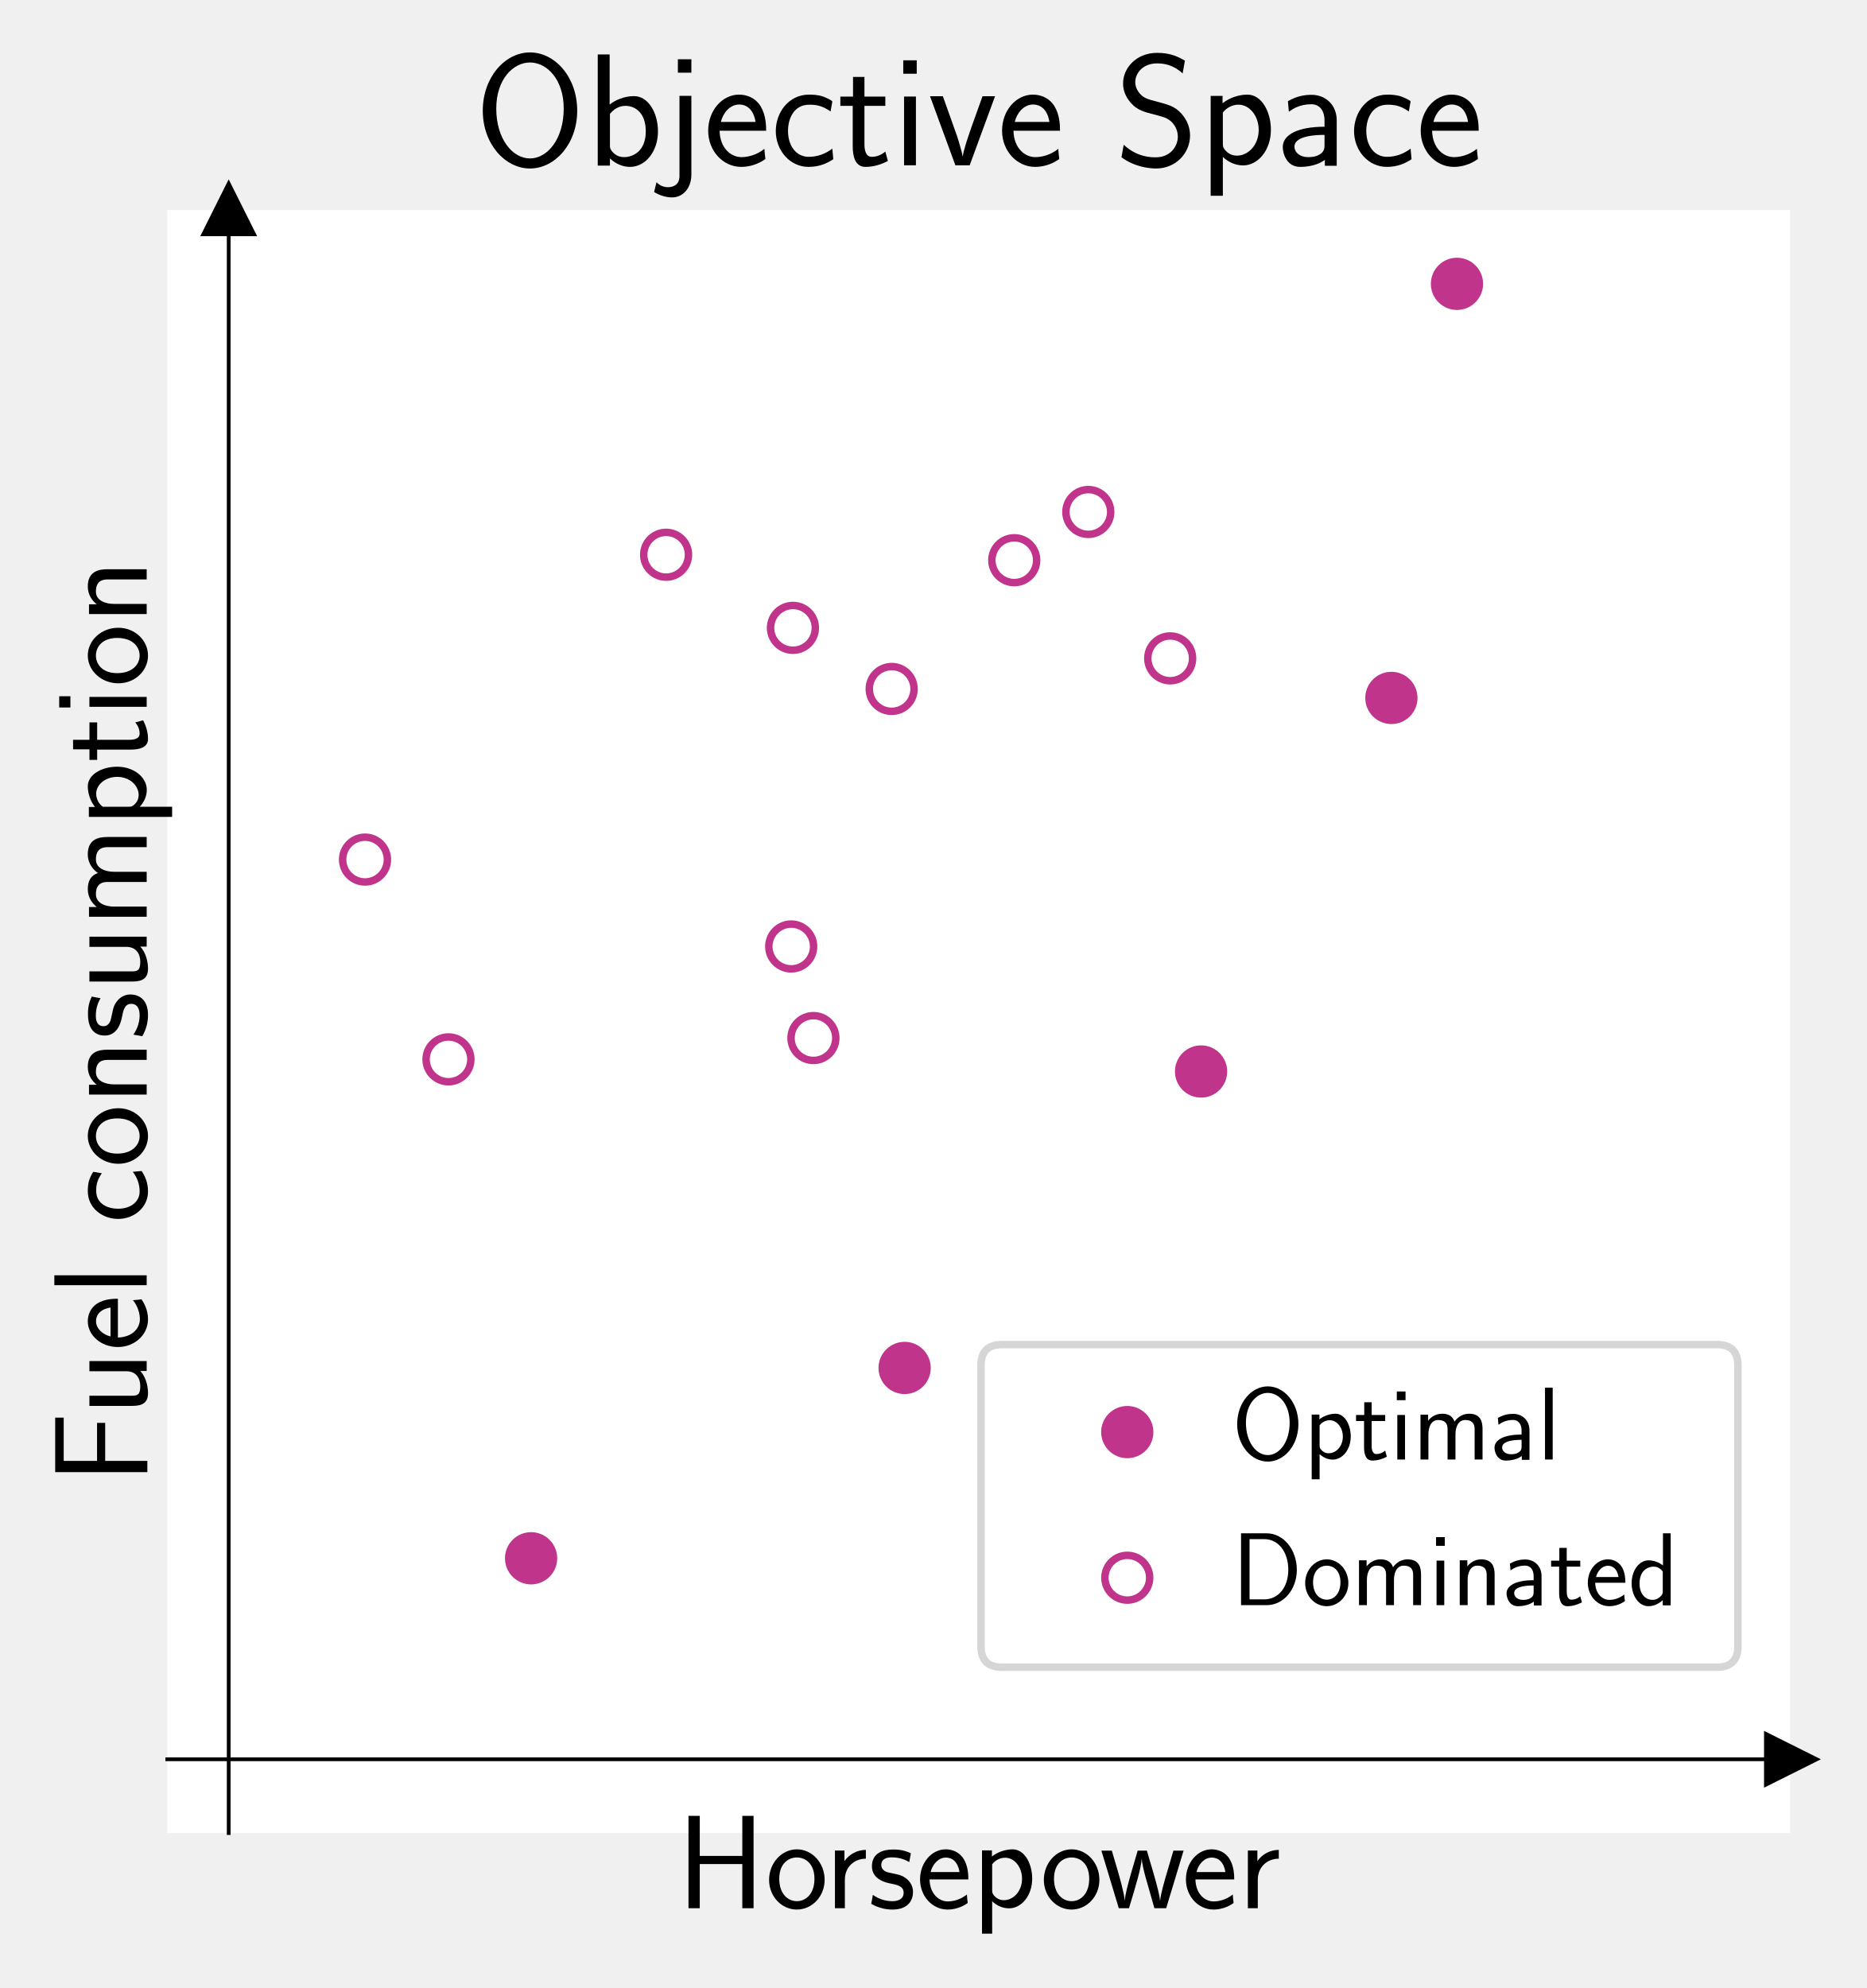
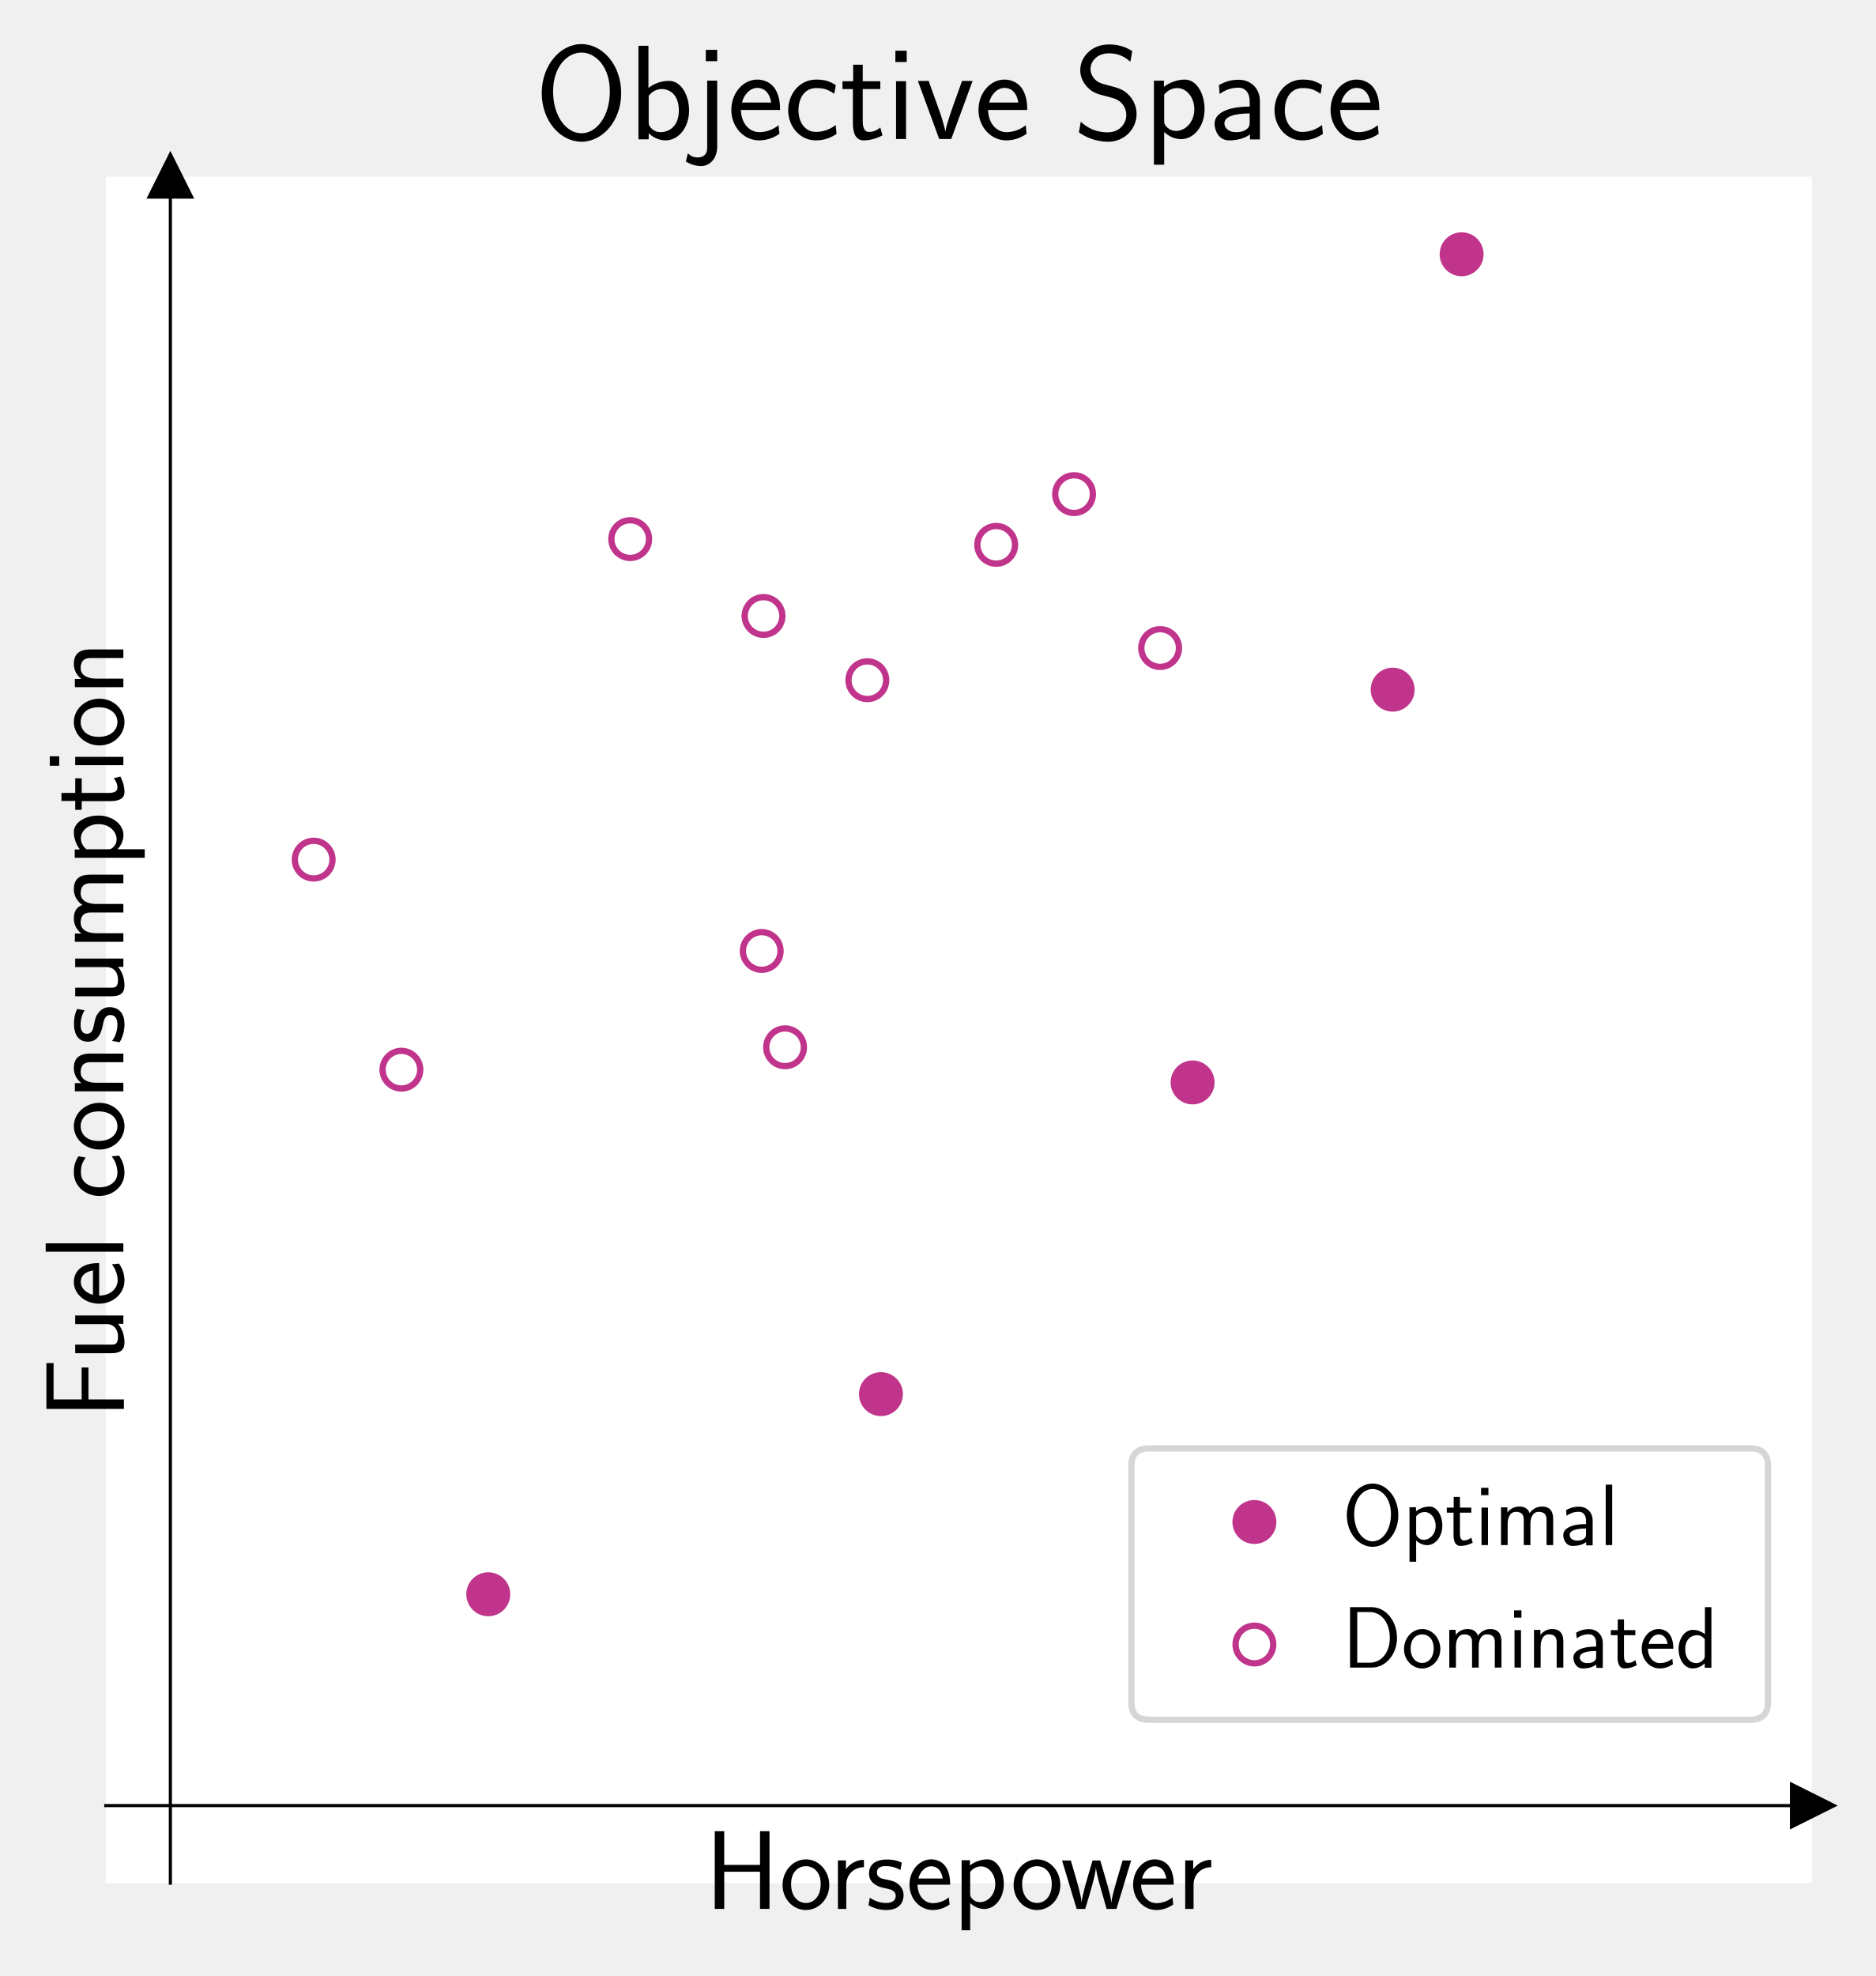
- <svg xmlns="http://www.w3.org/2000/svg" xmlns:xlink="http://www.w3.org/1999/xlink" width="250.053pt" height="266.342pt" viewBox="0 0 250.053 266.342" version="1.1">
+ <svg xmlns="http://www.w3.org/2000/svg" xmlns:xlink="http://www.w3.org/1999/xlink" width="298.856pt" height="314.731pt" viewBox="0 0 298.856 314.731" version="1.1">
  <defs>
    <style type="text/css">*{stroke-linejoin: round; stroke-linecap: butt}</style>
  </defs>
  <g id="figure_1">
    <g id="patch_1">
-       <path d="M 0 266.342  L 250.053 266.342  L 250.053 0  L 0 0  L 0 266.342  z " style="fill: none" />
+       <path d="M 0 314.731  L 298.856 314.731  L 298.856 -0  L 0 -0  L 0 314.731  z " style="fill: none" />
    </g>
    <g id="axes_1">
      <g id="patch_2">
-         <path d="M 22.413 245.584  L 239.853 245.584  L 239.853 28.144  L 22.413 28.144  z " style="fill: #ffffff" />
+         <path d="M 16.856 299.944  L 288.656 299.944  L 288.656 28.144  L 16.856 28.144  z " style="fill: #ffffff" />
      </g>
      <g id="PathCollection_1">
        <defs>
-           <path id="m321540ab26" d="M 0 3  C 0.796 3 1.559 2.684 2.121 2.121  C 2.684 1.559 3 0.796 3 0  C 3 -0.796 2.684 -1.559 2.121 -2.121  C 1.559 -2.684 0.796 -3 0 -3  C -0.796 -3 -1.559 -2.684 -2.121 -2.121  C -2.684 -1.559 -3 -0.796 -3 0  C -3 0.796 -2.684 1.559 -2.121 2.121  C -1.559 2.684 -0.796 3 0 3  z " style="stroke: #c0348b" />
-         </defs>
-         <g clip-path="url(#pcb9c96fa15)">
-           <use xlink:href="#m321540ab26" x="195.211" y="38.028" style="fill: #c0348b; stroke: #c0348b" />
-           <use xlink:href="#m321540ab26" x="186.424" y="93.505" style="fill: #c0348b; stroke: #c0348b" />
-           <use xlink:href="#m321540ab26" x="160.923" y="143.553" style="fill: #c0348b; stroke: #c0348b" />
-           <use xlink:href="#m321540ab26" x="121.206" y="183.27" style="fill: #c0348b; stroke: #c0348b" />
-           <use xlink:href="#m321540ab26" x="71.158" y="208.771" style="fill: #c0348b; stroke: #c0348b" />
+           <path id="m5518803487" d="M 0 3  C 0.796 3 1.559 2.684 2.121 2.121  C 2.684 1.559 3 0.796 3 0  C 3 -0.796 2.684 -1.559 2.121 -2.121  C 1.559 -2.684 0.796 -3 0 -3  C -0.796 -3 -1.559 -2.684 -2.121 -2.121  C -2.684 -1.559 -3 -0.796 -3 0  C -3 0.796 -2.684 1.559 -2.121 2.121  C -1.559 2.684 -0.796 3 0 3  z " style="stroke: #c0348b" />
+         </defs>
+         <g clip-path="url(#pbeb8b94471)">
+           <use xlink:href="#m5518803487" x="232.853" y="40.499" style="fill: #c0348b; stroke: #c0348b" />
+           <use xlink:href="#m5518803487" x="221.869" y="109.846" style="fill: #c0348b; stroke: #c0348b" />
+           <use xlink:href="#m5518803487" x="189.994" y="172.405" style="fill: #c0348b; stroke: #c0348b" />
+           <use xlink:href="#m5518803487" x="140.347" y="222.052" style="fill: #c0348b; stroke: #c0348b" />
+           <use xlink:href="#m5518803487" x="77.788" y="253.928" style="fill: #c0348b; stroke: #c0348b" />
        </g>
      </g>
      <g id="PathCollection_2">
        <defs>
-           <path id="C0_0_7219b8bab2" d="M 0 3  C 0.796 3 1.559 2.684 2.121 2.121  C 2.684 1.559 3 0.796 3 -0  C 3 -0.796 2.684 -1.559 2.121 -2.121  C 1.559 -2.684 0.796 -3 0 -3  C -0.796 -3 -1.559 -2.684 -2.121 -2.121  C -2.684 -1.559 -3 -0.796 -3 0  C -3 0.796 -2.684 1.559 -2.121 2.121  C -1.559 2.684 -0.796 3 0 3  z " />
-         </defs>
-         <g clip-path="url(#pcb9c96fa15)">
-           <use xlink:href="#C0_0_7219b8bab2" x="106.241" y="84.118" style="fill: none; stroke: #c0348b" />
-         </g>
-         <g clip-path="url(#pcb9c96fa15)">
-           <use xlink:href="#C0_0_7219b8bab2" x="89.248" y="74.323" style="fill: none; stroke: #c0348b" />
-         </g>
-         <g clip-path="url(#pcb9c96fa15)">
-           <use xlink:href="#C0_0_7219b8bab2" x="145.815" y="68.591" style="fill: none; stroke: #c0348b" />
-         </g>
-         <g clip-path="url(#pcb9c96fa15)">
-           <use xlink:href="#C0_0_7219b8bab2" x="156.786" y="88.202" style="fill: none; stroke: #c0348b" />
-         </g>
-         <g clip-path="url(#pcb9c96fa15)">
-           <use xlink:href="#C0_0_7219b8bab2" x="60.088" y="141.927" style="fill: none; stroke: #c0348b" />
-         </g>
-         <g clip-path="url(#pcb9c96fa15)">
-           <use xlink:href="#C0_0_7219b8bab2" x="119.47" y="92.301" style="fill: none; stroke: #c0348b" />
-         </g>
-         <g clip-path="url(#pcb9c96fa15)">
-           <use xlink:href="#C0_0_7219b8bab2" x="106.01" y="126.803" style="fill: none; stroke: #c0348b" />
-         </g>
-         <g clip-path="url(#pcb9c96fa15)">
-           <use xlink:href="#C0_0_7219b8bab2" x="135.894" y="75.053" style="fill: none; stroke: #c0348b" />
-         </g>
-         <g clip-path="url(#pcb9c96fa15)">
-           <use xlink:href="#C0_0_7219b8bab2" x="48.906" y="115.163" style="fill: none; stroke: #c0348b" />
-         </g>
-         <g clip-path="url(#pcb9c96fa15)">
-           <use xlink:href="#C0_0_7219b8bab2" x="108.985" y="139.073" style="fill: none; stroke: #c0348b" />
+           <path id="C0_0_db21239a50" d="M 0 3  C 0.796 3 1.559 2.684 2.121 2.121  C 2.684 1.559 3 0.796 3 -0  C 3 -0.796 2.684 -1.559 2.121 -2.121  C 1.559 -2.684 0.796 -3 0 -3  C -0.796 -3 -1.559 -2.684 -2.121 -2.121  C -2.684 -1.559 -3 -0.796 -3 0  C -3 0.796 -2.684 1.559 -2.121 2.121  C -1.559 2.684 -0.796 3 0 3  z " />
+         </defs>
+         <g clip-path="url(#pbeb8b94471)">
+           <use xlink:href="#C0_0_db21239a50" x="121.641" y="98.111" style="fill: none; stroke: #c0348b" />
+         </g>
+         <g clip-path="url(#pbeb8b94471)">
+           <use xlink:href="#C0_0_db21239a50" x="100.399" y="85.867" style="fill: none; stroke: #c0348b" />
+         </g>
+         <g clip-path="url(#pbeb8b94471)">
+           <use xlink:href="#C0_0_db21239a50" x="171.108" y="78.703" style="fill: none; stroke: #c0348b" />
+         </g>
+         <g clip-path="url(#pbeb8b94471)">
+           <use xlink:href="#C0_0_db21239a50" x="184.822" y="103.217" style="fill: none; stroke: #c0348b" />
+         </g>
+         <g clip-path="url(#pbeb8b94471)">
+           <use xlink:href="#C0_0_db21239a50" x="63.949" y="170.373" style="fill: none; stroke: #c0348b" />
+         </g>
+         <g clip-path="url(#pbeb8b94471)">
+           <use xlink:href="#C0_0_db21239a50" x="138.177" y="108.34" style="fill: none; stroke: #c0348b" />
+         </g>
+         <g clip-path="url(#pbeb8b94471)">
+           <use xlink:href="#C0_0_db21239a50" x="121.352" y="151.467" style="fill: none; stroke: #c0348b" />
+         </g>
+         <g clip-path="url(#pbeb8b94471)">
+           <use xlink:href="#C0_0_db21239a50" x="158.707" y="86.78" style="fill: none; stroke: #c0348b" />
+         </g>
+         <g clip-path="url(#pbeb8b94471)">
+           <use xlink:href="#C0_0_db21239a50" x="49.972" y="136.918" style="fill: none; stroke: #c0348b" />
+         </g>
+         <g clip-path="url(#pbeb8b94471)">
+           <use xlink:href="#C0_0_db21239a50" x="125.071" y="166.806" style="fill: none; stroke: #c0348b" />
        </g>
      </g>
      <g id="matplotlib.axis_1">
        <g id="text_1">
-           <g transform="translate(90.67082 255.6536)scale(0.18 -0.18)">
+           <g transform="translate(112.2937 304.0427)scale(0.18 -0.18)">
            <defs>
              <path id="CMSS17-48" d="M 3674 4416  L 3136 4416  L 3136 2501  L 1101 2501  L 1101 4416  L 563 4416  L 563 0  L 1101 0  L 1101 2112  L 3136 2112  L 3136 0  L 3674 0  L 3674 4416  z " transform="scale(0.015625)" />
              <path id="CMSS17-6f" d="M 2829 1356  C 2829 2176 2221 2816 1504 2816  C 768 2816 173 2157 173 1356  C 173 544 787 -64 1498 -64  C 2227 -64 2829 563 2829 1356  z M 1504 337  C 1050 337 659 709 659 1408  C 659 2151 1114 2427 1498 2427  C 1914 2427 2342 2126 2342 1408  C 2342 683 1926 337 1504 337  z " transform="scale(0.015625)" />
              <path id="CMSS17-72" d="M 954 1363  C 954 1965 1395 2368 1958 2368  L 1958 2789  C 1549 2789 1165 2585 934 2253  L 934 2758  L 480 2758  L 480 0  L 954 0  L 954 1363  z " transform="scale(0.015625)" />
              <path id="CMSS17-73" d="M 2061 2627  C 1683 2807 1389 2807 1197 2807  C 742 2807 198 2648 198 2003  C 198 1359 902 1218 1094 1179  C 1389 1122 1715 1058 1715 740  C 1715 337 1254 337 1171 337  C 915 337 563 407 243 638  L 166 210  C 531 0 883 -64 1178 -64  C 1965 -64 2163 416 2163 781  C 2163 1094 1984 1305 1862 1401  C 1651 1568 1574 1587 1050 1696  C 960 1709 646 1779 646 2066  C 646 2432 1050 2432 1139 2432  C 1555 2432 1811 2303 1984 2208  L 2061 2627  z " transform="scale(0.015625)" />
              <path id="CMSS17-65" d="M 2502 1377  C 2502 1590 2490 2003 2285 2345  C 2061 2713 1696 2816 1421 2816  C 755 2816 192 2188 192 1375  C 192 582 774 -64 1510 -64  C 1798 -64 2150 19 2470 248  C 2470 274 2458 414 2451 420  C 2451 433 2432 630 2432 656  C 2125 407 1773 325 1517 325  C 1107 325 666 667 646 1377  L 2502 1377  z M 698 1728  C 781 2084 1062 2421 1421 2421  C 1517 2421 1965 2421 2080 1728  L 698 1728  z " transform="scale(0.015625)" />
              <path id="CMSS17-70" d="M 966 333  C 1178 129 1466 -5 1773 -5  C 2368 -5 2880 603 2880 1412  C 2880 2159 2496 2816 1946 2816  C 1626 2816 1242 2702 954 2472  L 954 2765  L 480 2765  L 480 -1216  L 966 -1216  L 966 333  z M 966 2100  C 1018 2176 1235 2415 1587 2415  C 2035 2415 2394 1960 2394 1412  C 2394 787 1958 384 1530 384  C 1402 384 1267 415 1139 523  C 966 674 966 768 966 857  L 966 2100  z " transform="scale(0.015625)" />
              <path id="CMSS17-77" d="M 4013 2752  L 3526 2752  L 3187 1601  C 3117 1358 2918 685 2893 371  L 2886 371  C 2874 564 2765 1024 2586 1633  L 2259 2752  L 1818 2752  L 1498 1658  C 1338 1101 1216 627 1203 371  L 1197 371  C 1171 749 909 1633 870 1773  L 582 2752  L 83 2752  L 915 0  L 1402 0  C 1734 1096 1990 1943 2010 2370  C 2022 2160 2131 1707 2195 1484  L 2618 0  L 3181 0  L 4013 2752  z " transform="scale(0.015625)" />
            </defs>
            <use xlink:href="#CMSS17-48" transform="scale(0.996264)" />
            <use xlink:href="#CMSS17-6f" transform="translate(66.06152 0)scale(0.996264)" />
            <use xlink:href="#CMSS17-72" transform="translate(110.3027 0)scale(0.996264)" />
            <use xlink:href="#CMSS17-73" transform="translate(142.2125 0)scale(0.996264)" />
            <use xlink:href="#CMSS17-65" transform="translate(178.126 0)scale(0.996264)" />
            <use xlink:href="#CMSS17-70" transform="translate(219.7648 0)scale(0.996264)" />
            <use xlink:href="#CMSS17-6f" transform="translate(270.5722 0)scale(0.996264)" />
            <use xlink:href="#CMSS17-77" transform="translate(314.8134 0)scale(0.996264)" />
            <use xlink:href="#CMSS17-65" transform="translate(376.0305 0)scale(0.996264)" />
            <use xlink:href="#CMSS17-72" transform="translate(417.6693 0)scale(0.996264)" />
          </g>
        </g>
      </g>
      <g id="matplotlib.axis_2">
        <g id="text_2">
-           <g transform="translate(19.6533 198.8057)rotate(-90)scale(0.18 -0.18)">
+           <g transform="translate(19.6533 225.9857)rotate(-90)scale(0.18 -0.18)">
            <defs>
              <path id="CMSS17-46" d="M 2918 1984  L 2918 2373  L 1101 2373  L 1101 3968  L 1882 3968  C 1958 3968 2035 3968 2112 3968  L 3168 3968  L 3168 4375  L 563 4375  L 563 -32  L 1101 -32  L 1101 1984  L 2918 1984  z " transform="scale(0.015625)" />
              <path id="CMSS17-75" d="M 2618 2739  L 2131 2739  L 2131 972  C 2131 498 1786 306 1421 306  C 998 306 960 447 960 709  L 960 2739  L 474 2739  L 474 678  C 474 179 646 -64 1088 -64  C 1306 -64 1798 -13 2144 306  L 2144 0  L 2618 0  L 2618 2739  z " transform="scale(0.015625)" />
              <path id="CMSS17-6c" d="M 947 4416  L 474 4416  L 474 0  L 947 0  L 947 4416  z " transform="scale(0.015625)" />
              <path id="CMSS17-63" d="M 2464 2541  C 2464 2585 2170 2714 2093 2739  C 1882 2816 1613 2816 1542 2816  C 710 2816 211 2093 211 1363  C 211 595 768 -64 1517 -64  C 1946 -64 2253 76 2502 242  L 2464 664  C 2189 453 1869 337 1523 337  C 1024 337 698 774 698 1369  C 698 1831 909 2414 1549 2414  C 1901 2414 2099 2343 2394 2145  L 2464 2541  z " transform="scale(0.015625)" />
              <path id="CMSS17-6e" d="M 2618 1877  C 2618 2283 2522 2816 1798 2816  C 1389 2816 1120 2606 941 2389  L 941 2758  L 474 2758  L 474 0  L 960 0  L 960 1559  C 960 1964 1114 2428 1549 2428  C 2112 2428 2131 2048 2131 1829  L 2131 0  L 2618 0  L 2618 1877  z " transform="scale(0.015625)" />
              <path id="CMSS17-6d" d="M 4288 1877  C 4288 2308 4179 2816 3462 2816  C 2982 2816 2694 2516 2566 2331  C 2451 2670 2182 2816 1798 2816  C 1363 2816 1088 2568 941 2389  L 941 2758  L 474 2758  L 474 0  L 960 0  L 960 1559  C 960 1939 1101 2428 1555 2428  C 2138 2428 2138 2016 2138 1829  L 2138 0  L 2624 0  L 2624 1559  C 2624 1939 2765 2428 3219 2428  C 3802 2428 3802 2016 3802 1829  L 3802 0  L 4288 0  L 4288 1877  z " transform="scale(0.015625)" />
              <path id="CMSS17-74" d="M 1069 2368  L 1901 2368  L 1901 2737  L 1069 2737  L 1069 3520  L 614 3520  L 614 2737  L 109 2737  L 109 2368  L 602 2368  L 602 749  C 602 384 685 -64 1107 -64  C 1427 -64 1722 25 2003 172  L 1901 548  C 1747 414 1562 337 1363 337  C 1082 337 1069 696 1069 856  L 1069 2368  z " transform="scale(0.015625)" />
              <path id="CMSS17-69" d="M 979 4183  L 442 4183  L 442 3648  L 979 3648  L 979 4183  z M 947 2739  L 474 2739  L 474 0  L 947 0  L 947 2739  z " transform="scale(0.015625)" />
            </defs>
            <use xlink:href="#CMSS17-46" transform="scale(0.996264)" />
            <use xlink:href="#CMSS17-75" transform="translate(50.68711 0)scale(0.996264)" />
            <use xlink:href="#CMSS17-65" transform="translate(98.89205 0)scale(0.996264)" />
            <use xlink:href="#CMSS17-6c" transform="translate(140.5309 0)scale(0.996264)" />
            <use xlink:href="#CMSS17-63" transform="translate(193.9407 0)scale(0.996264)" />
            <use xlink:href="#CMSS17-6f" transform="translate(235.5795 0)scale(0.996264)" />
            <use xlink:href="#CMSS17-6e" transform="translate(282.4232 0)scale(0.996264)" />
            <use xlink:href="#CMSS17-73" transform="translate(330.6281 0)scale(0.996264)" />
            <use xlink:href="#CMSS17-75" transform="translate(366.5416 0)scale(0.996264)" />
            <use xlink:href="#CMSS17-6d" transform="translate(414.7466 0)scale(0.996264)" />
            <use xlink:href="#CMSS17-70" transform="translate(488.9758 0)scale(0.996264)" />
            <use xlink:href="#CMSS17-74" transform="translate(537.1808 0)scale(0.996264)" />
            <use xlink:href="#CMSS17-69" transform="translate(571.0123 0)scale(0.996264)" />
            <use xlink:href="#CMSS17-6f" transform="translate(593.1931 0)scale(0.996264)" />
            <use xlink:href="#CMSS17-6e" transform="translate(640.0367 0)scale(0.996264)" />
          </g>
        </g>
      </g>
      <g id="line2d_1">
        <defs>
-           <path id="m475aedd2b0" d="M 3 0  L -3 -3  L -3 3  z " style="stroke: #000000; stroke-linejoin: miter" />
+           <path id="m8edb7728c4" d="M 3 0  L -3 -3  L -3 3  z " style="stroke: #000000; stroke-linejoin: miter" />
        </defs>
        <g>
-           <use xlink:href="#m475aedd2b0" x="239.853" y="235.7" style="stroke: #000000; stroke-linejoin: miter" />
+           <use xlink:href="#m8edb7728c4" x="288.656" y="287.589" style="stroke: #000000; stroke-linejoin: miter" />
        </g>
      </g>
      <g id="line2d_2">
        <defs>
-           <path id="m6536040509" d="M 0 -3  L -3 3  L 3 3  z " style="stroke: #000000; stroke-linejoin: miter" />
+           <path id="m586b687583" d="M 0 -3  L -3 3  L 3 3  z " style="stroke: #000000; stroke-linejoin: miter" />
        </defs>
        <g>
-           <use xlink:href="#m6536040509" x="30.641" y="28.144" style="stroke: #000000; stroke-linejoin: miter" />
+           <use xlink:href="#m586b687583" x="27.141" y="28.144" style="stroke: #000000; stroke-linejoin: miter" />
        </g>
      </g>
      <g id="patch_3">
-         <path d="M 30.641 245.584  L 30.641 28.144  " style="fill: none; stroke: #000000; stroke-width: 0.5; stroke-linejoin: miter; stroke-linecap: square" />
+         <path d="M 27.141 299.944  L 27.141 28.144  " style="fill: none; stroke: #000000; stroke-width: 0.5; stroke-linejoin: miter; stroke-linecap: square" />
      </g>
      <g id="patch_4">
-         <path d="M 22.413 235.7  L 239.853 235.7  " style="fill: none; stroke: #000000; stroke-width: 0.5; stroke-linejoin: miter; stroke-linecap: square" />
+         <path d="M 16.856 287.589  L 288.656 287.589  " style="fill: none; stroke: #000000; stroke-width: 0.5; stroke-linejoin: miter; stroke-linecap: square" />
      </g>
      <g id="text_3">
-         <g transform="translate(63.56561 22.14396)scale(0.216 -0.216)">
+         <g transform="translate(85.1885 22.14396)scale(0.216 -0.216)">
          <defs>
            <path id="CMSS17-4f" d="M 4096 2178  C 4096 3503 3219 4497 2214 4497  C 1210 4497 333 3497 333 2178  C 333 847 1222 -128 2214 -128  C 3206 -128 4096 847 4096 2178  z M 2214 273  C 1510 273 870 1057 870 2261  C 870 3433 1549 4096 2214 4096  C 2880 4096 3558 3433 3558 2261  C 3558 1051 2912 273 2214 273  z " transform="scale(0.015625)" />
            <path id="CMSS17-62" d="M 954 4416  L 480 4416  L 480 -13  L 966 -13  L 966 274  C 1210 38 1504 -64 1766 -64  C 2381 -64 2880 549 2880 1352  C 2880 2086 2496 2756 1926 2756  C 1523 2756 1165 2591 954 2419  L 954 4416  z M 966 2046  C 1107 2222 1306 2368 1587 2368  C 1965 2368 2394 2097 2394 1352  C 2394 558 1882 325 1530 325  C 1402 325 1267 356 1139 464  C 966 615 966 709 966 797  L 966 2046  z " transform="scale(0.015625)" />
            <path id="CMSS17-6a" d="M 1114 4224  L 576 4224  L 576 3689  L 1114 3689  L 1114 4224  z M -371 -1064  C -166 -1191 83 -1280 352 -1280  C 755 -1280 1114 -935 1114 -366  L 1114 2767  L 640 2767  L 640 -425  C 640 -815 346 -873 179 -873  C 38 -873 -128 -828 -275 -675  L -371 -1064  z " transform="scale(0.015625)" />
            <path id="CMSS17-76" d="M 2675 2752  L 2176 2752  L 1747 1556  C 1613 1165 1421 627 1389 352  L 1382 352  C 1370 468 1318 634 1286 749  C 1248 890 1197 1056 1158 1172  L 595 2752  L 83 2752  L 1094 0  L 1664 0  L 2675 2752  z " transform="scale(0.015625)" />
            <path id="CMSS17-53" d="M 2797 4169  C 2515 4334 2208 4480 1690 4480  C 864 4480 333 3879 333 3266  C 333 3025 403 2753 653 2475  C 902 2196 1184 2121 1542 2033  C 1690 1994 1939 1924 1984 1906  C 2342 1767 2515 1444 2515 1140  C 2515 742 2202 318 1645 318  C 1453 318 890 318 358 819  L 269 318  C 794 -64 1363 -128 1651 -128  C 2438 -128 3002 488 3002 1186  C 3002 1440 2925 1763 2656 2061  C 2394 2347 2163 2410 1638 2549  C 1338 2626 1146 2677 986 2873  C 877 3013 819 3146 819 3317  C 819 3673 1126 4060 1690 4060  C 1971 4060 2336 4002 2707 3660  L 2797 4169  z " transform="scale(0.015625)" />
            <path id="CMSS17-61" d="M 2406 1791  C 2406 2392 1978 2808 1402 2808  C 1120 2808 813 2757 461 2553  L 499 2135  C 659 2248 934 2432 1395 2432  C 1722 2432 1920 2180 1920 1782  L 1920 1536  C 896 1536 256 1238 256 726  C 256 461 416 -64 947 -64  C 1043 -64 1562 -64 1933 217  L 1933 -19  L 2406 -19  L 2406 1791  z M 1920 816  C 1920 701 1920 548 1728 434  C 1562 325 1350 325 1261 325  C 941 325 723 511 723 744  C 723 1211 1722 1211 1920 1211  L 1920 816  z " transform="scale(0.015625)" />
          </defs>
          <use xlink:href="#CMSS17-4f" transform="scale(0.996264)" />
          <use xlink:href="#CMSS17-62" transform="translate(69.02425 0)scale(0.996264)" />
          <use xlink:href="#CMSS17-6a" transform="translate(117.2292 0)scale(0.996264)" />
          <use xlink:href="#CMSS17-65" transform="translate(142.0123 0)scale(0.996264)" />
          <use xlink:href="#CMSS17-63" transform="translate(183.6511 0)scale(0.996264)" />
          <use xlink:href="#CMSS17-74" transform="translate(225.2899 0)scale(0.996264)" />
          <use xlink:href="#CMSS17-69" transform="translate(259.1215 0)scale(0.996264)" />
          <use xlink:href="#CMSS17-76" transform="translate(281.3022 0)scale(0.996264)" />
          <use xlink:href="#CMSS17-65" transform="translate(324.3024 0)scale(0.996264)" />
          <use xlink:href="#CMSS17-53" transform="translate(397.1703 0)scale(0.996264)" />
          <use xlink:href="#CMSS17-70" transform="translate(449.2188 0)scale(0.996264)" />
          <use xlink:href="#CMSS17-61" transform="translate(497.4238 0)scale(0.996264)" />
          <use xlink:href="#CMSS17-63" transform="translate(542.3457 0)scale(0.996264)" />
          <use xlink:href="#CMSS17-65" transform="translate(583.9845 0)scale(0.996264)" />
        </g>
      </g>
      <g id="legend_1">
        <g id="patch_5">
-           <path d="M 134.238 223.363  L 230.053 223.363  Q 232.853 223.363 232.853 220.563  L 232.853 182.939  Q 232.853 180.139 230.053 180.139  L 134.238 180.139  Q 131.438 180.139 131.438 182.939  L 131.438 220.563  Q 131.438 223.363 134.238 223.363  z " style="fill: #ffffff; opacity: 0.8; stroke: #cccccc; stroke-linejoin: miter" />
+           <path d="M 183.041 273.918  L 278.856 273.918  Q 281.656 273.918 281.656 271.118  L 281.656 233.494  Q 281.656 230.694 278.856 230.694  L 183.041 230.694  Q 180.241 230.694 180.241 233.494  L 180.241 271.118  Q 180.241 273.918 183.041 273.918  z " style="fill: #ffffff; opacity: 0.8; stroke: #cccccc; stroke-linejoin: miter" />
        </g>
        <g id="PathCollection_3">
          <g>
-             <use xlink:href="#m321540ab26" x="151.038" y="191.864" style="fill: #c0348b; stroke: #c0348b" />
+             <use xlink:href="#m5518803487" x="199.841" y="242.419" style="fill: #c0348b; stroke: #c0348b" />
          </g>
        </g>
        <g id="text_4">
-           <g transform="translate(165.0379 195.5391)scale(0.14 -0.14)">
+           <g transform="translate(213.8408 246.0939)scale(0.14 -0.14)">
            <use xlink:href="#CMSS17-4f" transform="scale(0.996264)" />
            <use xlink:href="#CMSS17-70" transform="translate(69.02425 0)scale(0.996264)" />
            <use xlink:href="#CMSS17-74" transform="translate(117.2292 0)scale(0.996264)" />
            <use xlink:href="#CMSS17-69" transform="translate(151.0608 0)scale(0.996264)" />
            <use xlink:href="#CMSS17-6d" transform="translate(173.2415 0)scale(0.996264)" />
            <use xlink:href="#CMSS17-61" transform="translate(247.4707 0)scale(0.996264)" />
            <use xlink:href="#CMSS17-6c" transform="translate(292.3927 0)scale(0.996264)" />
          </g>
        </g>
        <g id="PathCollection_4">
-           <path d="M 151.038 214.376  C 151.833 214.376 152.597 214.06 153.159 213.497  C 153.722 212.935 154.038 212.172 154.038 211.376  C 154.038 210.581 153.722 209.817 153.159 209.255  C 152.597 208.692 151.833 208.376 151.038 208.376  C 150.242 208.376 149.479 208.692 148.917 209.255  C 148.354 209.817 148.038 210.581 148.038 211.376  C 148.038 212.172 148.354 212.935 148.917 213.497  C 149.479 214.06 150.242 214.376 151.038 214.376  L 151.038 214.376  z " style="fill: none; stroke: #c0348b" />
+           <path d="M 199.841 264.931  C 200.636 264.931 201.4 264.615 201.962 264.052  C 202.525 263.49 202.841 262.727 202.841 261.931  C 202.841 261.135 202.525 260.372 201.962 259.81  C 201.4 259.247 200.636 258.931 199.841 258.931  C 199.045 258.931 198.282 259.247 197.719 259.81  C 197.157 260.372 196.841 261.135 196.841 261.931  C 196.841 262.727 197.157 263.49 197.719 264.052  C 198.282 264.615 199.045 264.931 199.841 264.931  L 199.841 264.931  z " style="fill: none; stroke: #c0348b" />
        </g>
        <g id="text_5">
-           <g transform="translate(165.0379 215.0511)scale(0.14 -0.14)">
+           <g transform="translate(213.8408 265.6059)scale(0.14 -0.14)">
            <defs>
              <path id="CMSS17-44" d="M 570 4416  L 570 0  L 2144 0  C 3194 0 4000 980 4000 2170  C 4000 3398 3194 4416 2144 4416  L 570 4416  z M 1094 357  L 1094 4059  L 2003 4059  C 2861 4059 3475 3277 3475 2170  C 3475 1107 2867 357 2003 357  L 1094 357  z " transform="scale(0.015625)" />
              <path id="CMSS17-64" d="M 2611 4416  L 2138 4416  L 2138 2438  C 1939 2603 1613 2756 1254 2756  C 672 2756 211 2131 211 1347  C 211 562 666 -64 1235 -64  C 1677 -64 1971 172 2125 306  L 2125 -13  L 2611 -13  L 2611 4416  z M 2125 836  C 2125 747 2125 653 1926 482  C 1798 375 1645 325 1498 325  C 1152 325 698 576 698 1340  C 698 2134 1210 2368 1562 2368  C 1798 2368 1990 2254 2125 2065  L 2125 836  z " transform="scale(0.015625)" />
            </defs>
            <use xlink:href="#CMSS17-44" transform="scale(0.996264)" />
            <use xlink:href="#CMSS17-6f" transform="translate(67.54284 0)scale(0.996264)" />
            <use xlink:href="#CMSS17-6d" transform="translate(114.3865 0)scale(0.996264)" />
            <use xlink:href="#CMSS17-69" transform="translate(188.6157 0)scale(0.996264)" />
            <use xlink:href="#CMSS17-6e" transform="translate(210.7964 0)scale(0.996264)" />
            <use xlink:href="#CMSS17-61" transform="translate(259.0014 0)scale(0.996264)" />
            <use xlink:href="#CMSS17-74" transform="translate(303.9233 0)scale(0.996264)" />
            <use xlink:href="#CMSS17-65" transform="translate(337.7549 0)scale(0.996264)" />
            <use xlink:href="#CMSS17-64" transform="translate(379.3937 0)scale(0.996264)" />
          </g>
        </g>
      </g>
    </g>
  </g>
  <defs>
-     <clipPath id="pcb9c96fa15">
-       <rect x="22.413" y="28.144" width="217.44" height="217.44" />
+     <clipPath id="pbeb8b94471">
+       <rect x="16.856" y="28.144" width="271.8" height="271.8" />
    </clipPath>
  </defs>
</svg>
